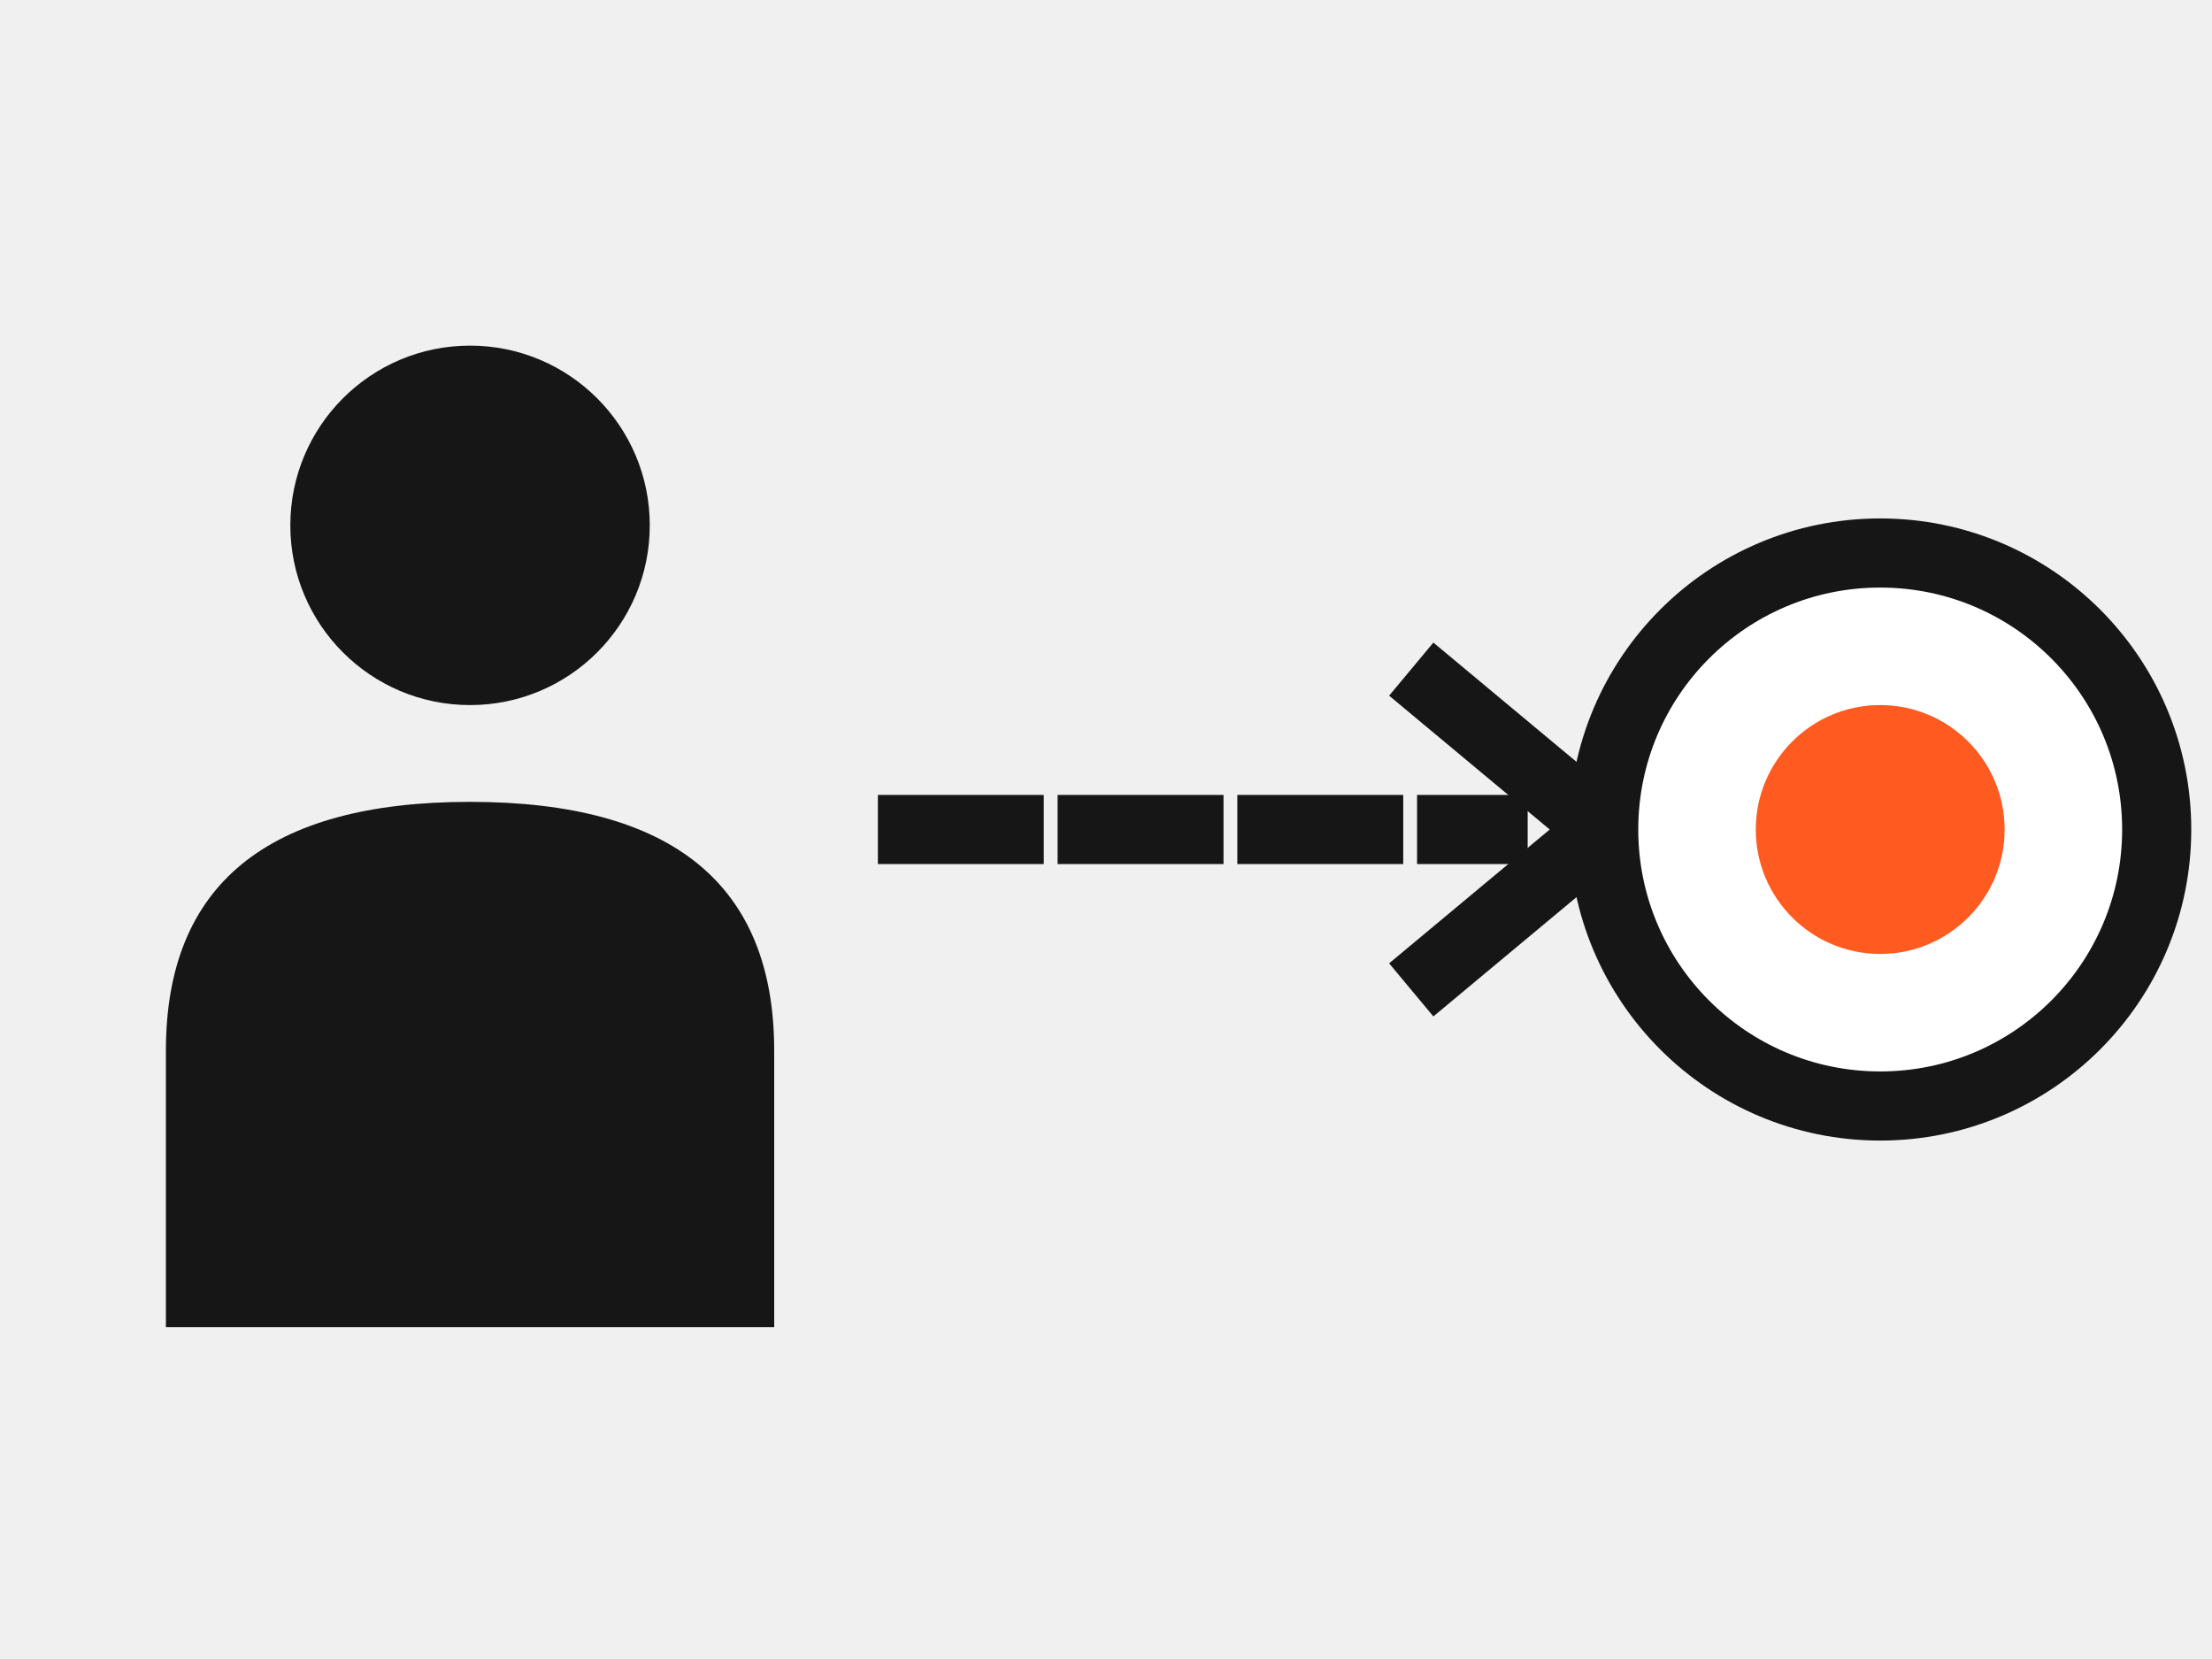
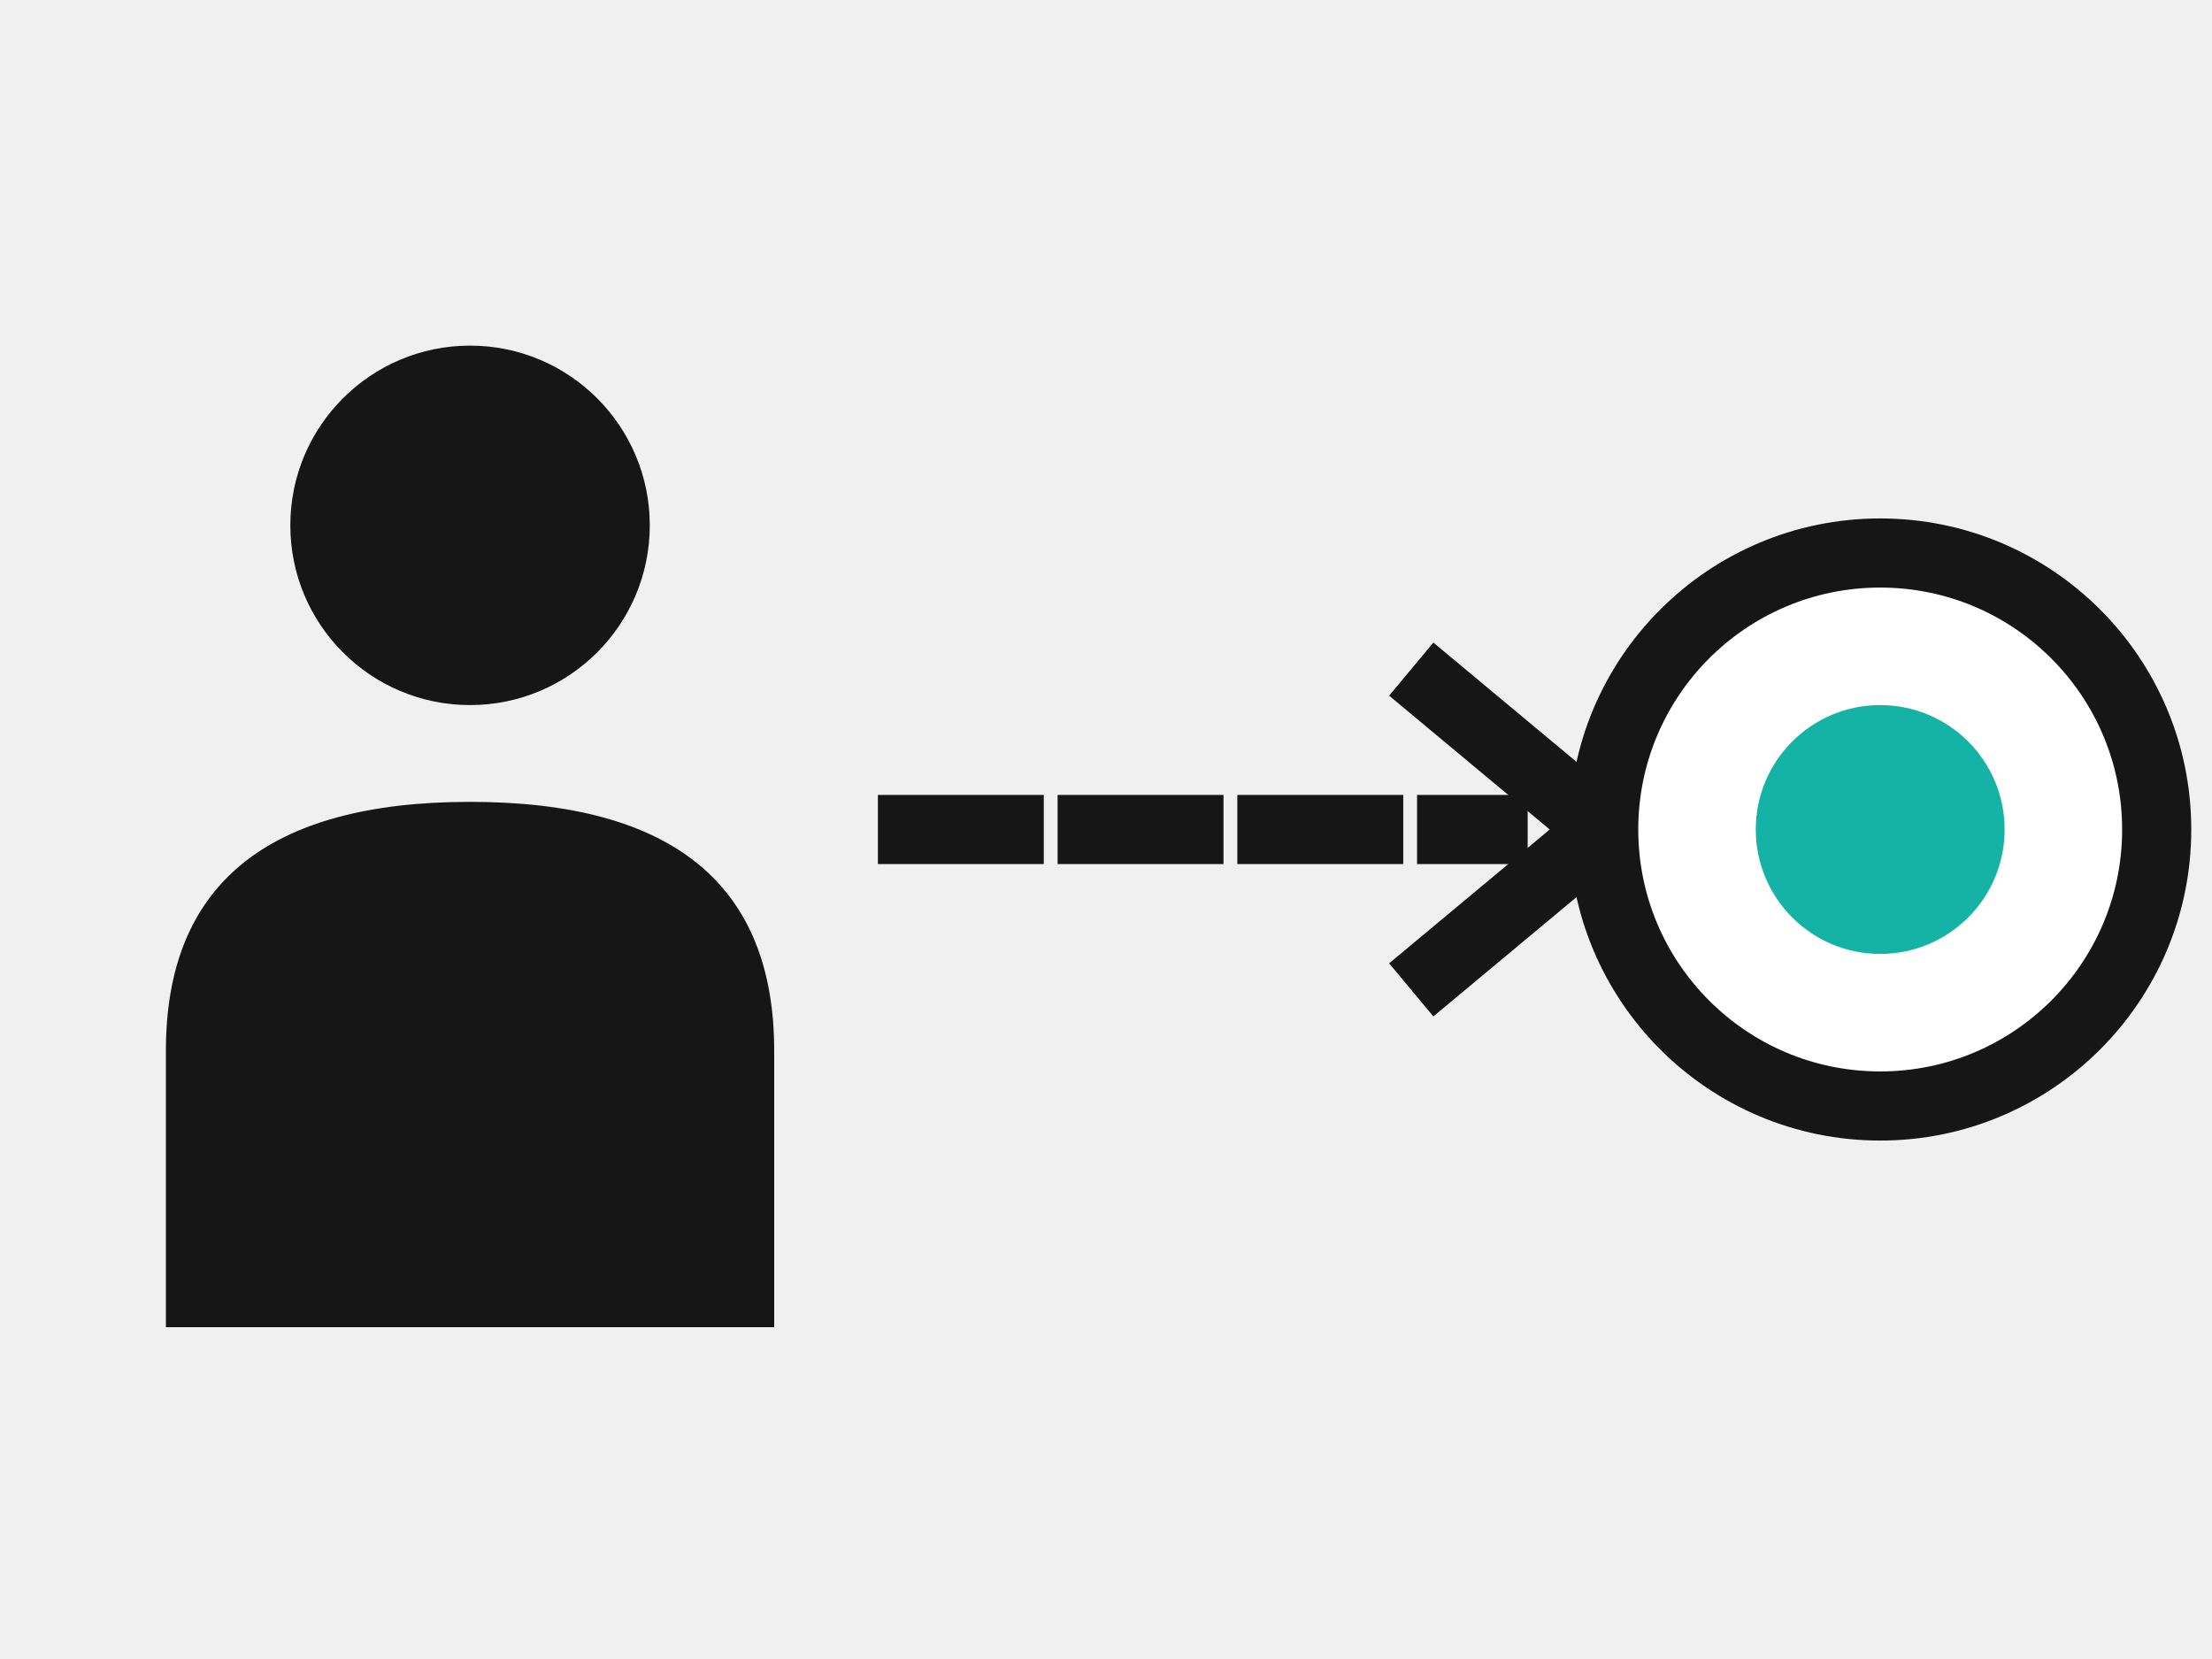
<svg xmlns="http://www.w3.org/2000/svg" viewBox="0 0 160 120" width="160" height="120" fill="none" stroke-linejoin="miter" stroke-linecap="square">
  <circle cx="34" cy="38" r="13" fill="#161616" />
  <path d="M12 96 L12 76 Q12 58 34 58 Q56 58 56 76 L56 96 Z" fill="#161616" />
  <path d="M66 60 L108 60" stroke="#161616" stroke-width="5" stroke-dasharray="7 6" />
  <path d="M104 50 L116 60 L104 70" stroke="#161616" stroke-width="5" />
  <circle cx="136" cy="60" r="20" stroke="#161616" stroke-width="5" fill="#fff" />
-   <circle cx="136" cy="60" r="9" fill="#ff5a1f" />
+   <circle cx="136" cy="60" r="9" fill="#14b3a6" />
</svg>
